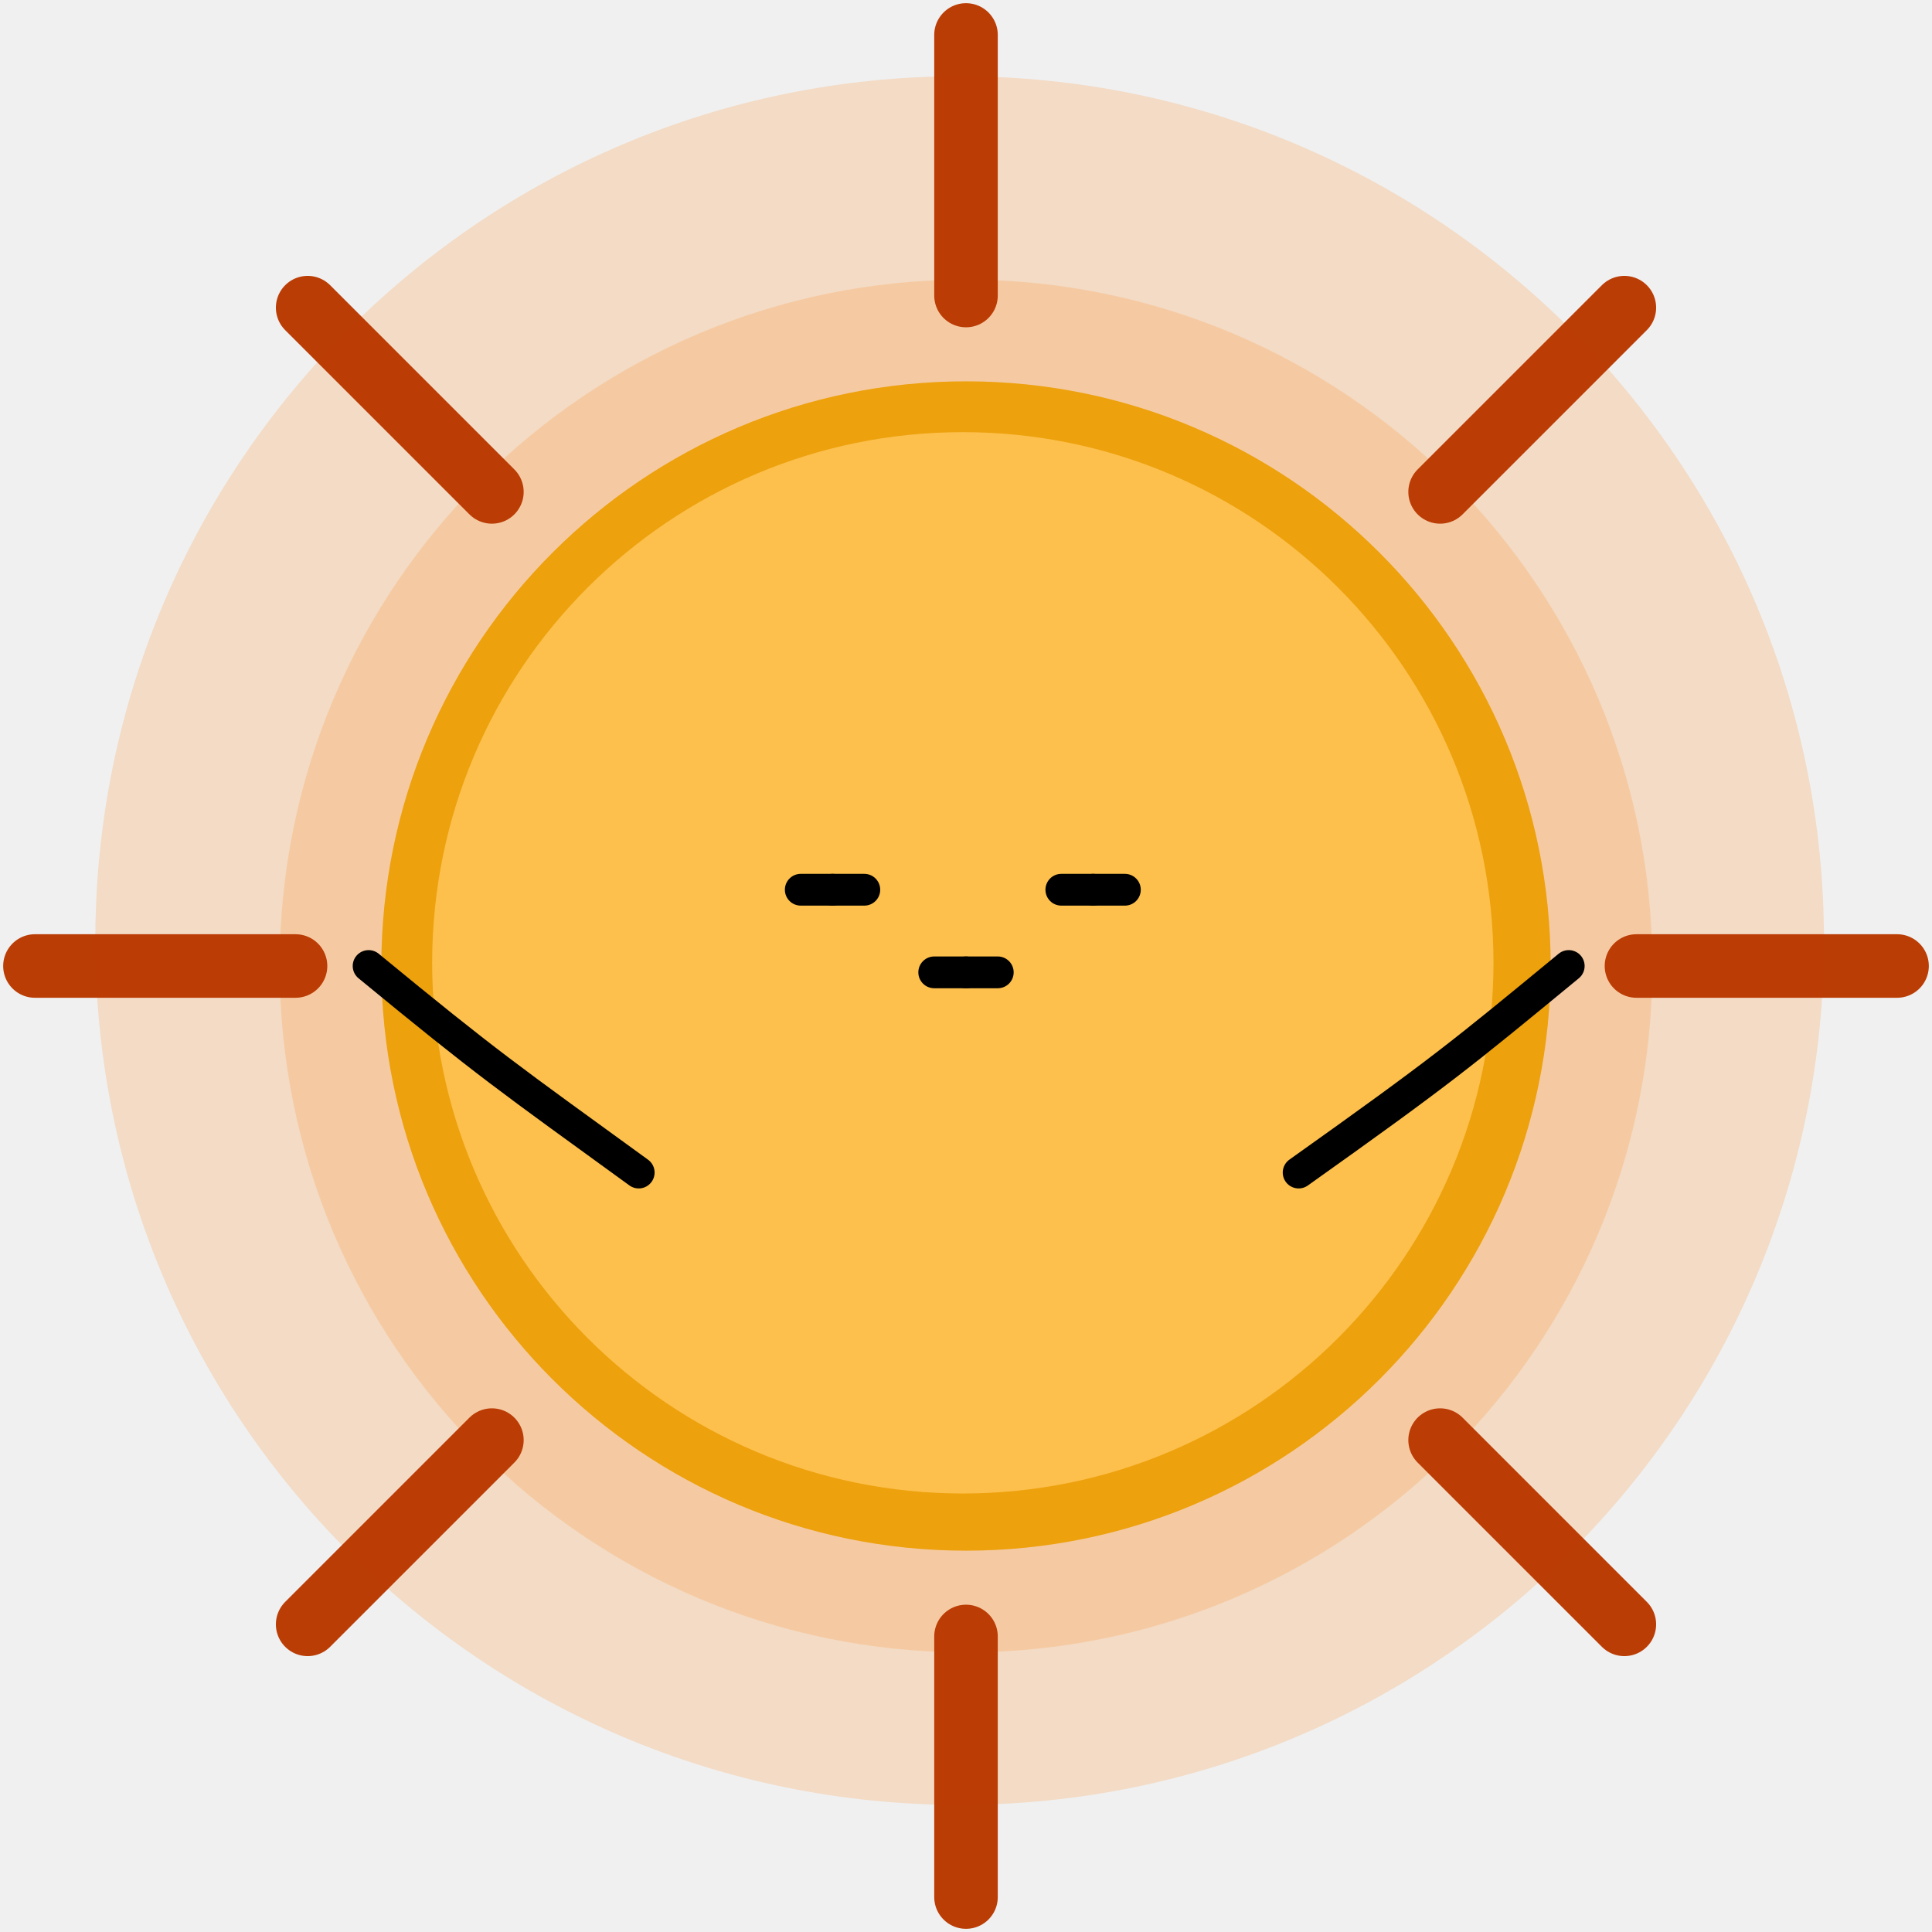
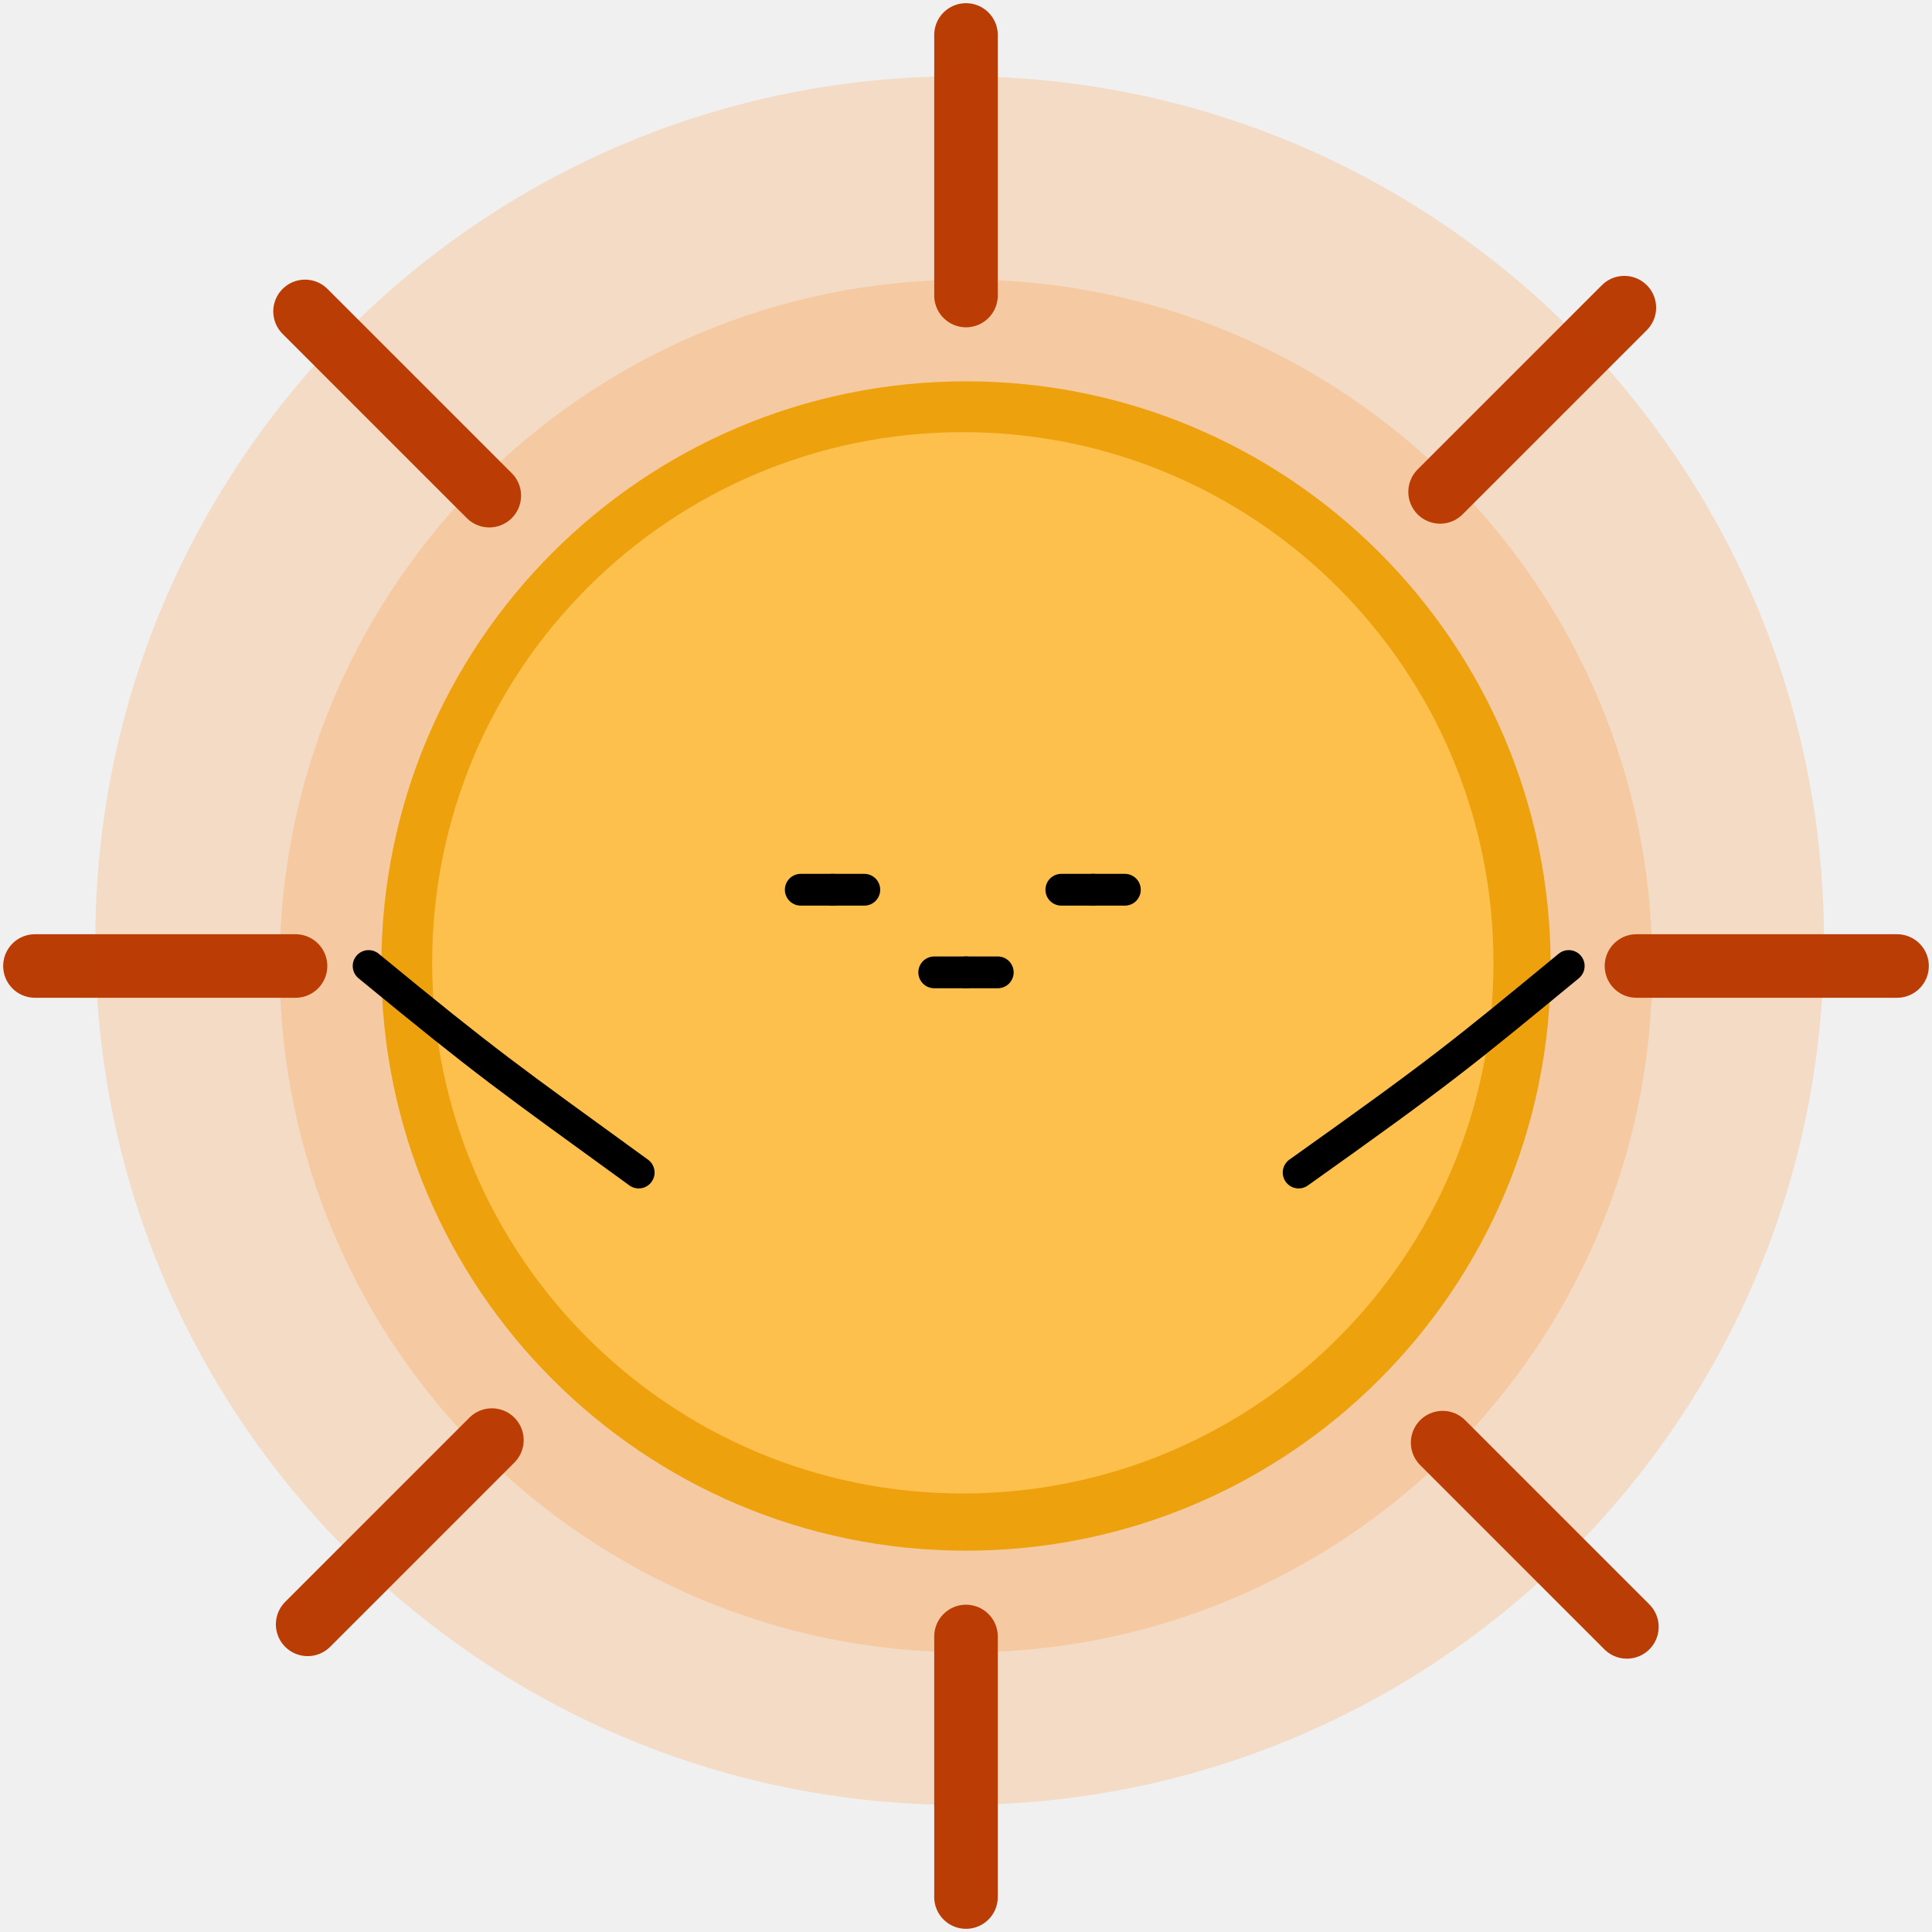
<svg xmlns="http://www.w3.org/2000/svg" width="304" height="304" viewBox="0 0 304 304" fill="none">
  <g id="cool_sun" clip-path="url(#clip0_12_4)">
    <circle id="Ellipse 3" cx="152" cy="152" r="108" fill="#FF881A" fill-opacity="0.2" />
    <circle id="Ellipse 4" cx="151" cy="148" r="136" fill="#FF881A" fill-opacity="0.2" />
    <g id="body">
      <circle id="inner_body" cx="152" cy="152" r="92" fill="#EDA10D" />
      <circle id="outer_body" cx="151.5" cy="151.5" r="83.5" fill="#FDC04C" />
    </g>
    <g id="sun_radiant">
-       <path id="Line 8" d="M48.409 48.409L77.4 77.4" stroke="#BA3902" stroke-opacity="0.98" stroke-width="10" stroke-linecap="round" />
+       <path id="Line 10" d="M227 227L255.991 255.991" stroke="#BA3902" stroke-opacity="0.98" stroke-width="10" stroke-linecap="round" />
      <path id="Line 7" d="M46.5 152H5.5" stroke="#BA3902" stroke-opacity="0.98" stroke-width="10" stroke-linecap="round" />
      <path id="Line 6" d="M77.4 226.6L48.409 255.591" stroke="#BA3902" stroke-opacity="0.98" stroke-width="10" stroke-linecap="round" />
      <path id="Line 5" d="M152 257.5V298.5" stroke="#BA3902" stroke-opacity="0.98" stroke-width="10" stroke-linecap="round" />
-       <path id="Line 4" d="M255.591 255.591L226.6 226.6" stroke="#BA3902" stroke-opacity="0.98" stroke-width="10" stroke-linecap="round" />
+       <path id="Line 9" d="M76.991 77.991L48 49" stroke="#BA3902" stroke-opacity="0.98" stroke-width="10" stroke-linecap="round" />
      <path id="Line 3" d="M257.5 152H298.5" stroke="#BA3902" stroke-opacity="0.98" stroke-width="10" stroke-linecap="round" />
      <path id="Line 2" d="M226.6 77.4L255.591 48.409" stroke="#BA3902" stroke-opacity="0.98" stroke-width="10" stroke-linecap="round" />
      <path id="Line 1" d="M152 46.5V5.5" stroke="#BA3902" stroke-opacity="0.98" stroke-width="10" stroke-linecap="round" />
    </g>
    <g id="arm_idle">
      <path id="Vector 7" d="M58 152C76.84 167.5 79.84 169.5 100.5 184.5" stroke="black" stroke-width="5" stroke-linecap="round" />
      <path id="Vector 8" d="M246.84 152C229.84 166 226.84 168.5 204.34 184.5" stroke="black" stroke-width="5" stroke-linecap="round" />
    </g>
    <g id="face_1">
      <g id="eyes_closed">
        <g id="left_eye">
          <path id="left" d="M131 140H126" stroke="black" stroke-width="5" stroke-linecap="round" />
          <path id="right" d="M131 140H136" stroke="black" stroke-width="5" stroke-linecap="round" />
        </g>
        <g id="right_eye">
          <path id="left_2" d="M172 140H167" stroke="black" stroke-width="5" stroke-linecap="round" />
          <path id="right_2" d="M172 140H177" stroke="black" stroke-width="5" stroke-linecap="round" />
        </g>
      </g>
      <g id="mouth">
        <path id="left_3" d="M152 153H147" stroke="black" stroke-width="5" stroke-linecap="round" />
        <path id="right_3" d="M152 153H157" stroke="black" stroke-width="5" stroke-linecap="round" />
      </g>
    </g>
  </g>
  <defs>
    <clipPath id="clip0_12_4">
      <rect width="304" height="304" fill="white" />
    </clipPath>
  </defs>
</svg>
